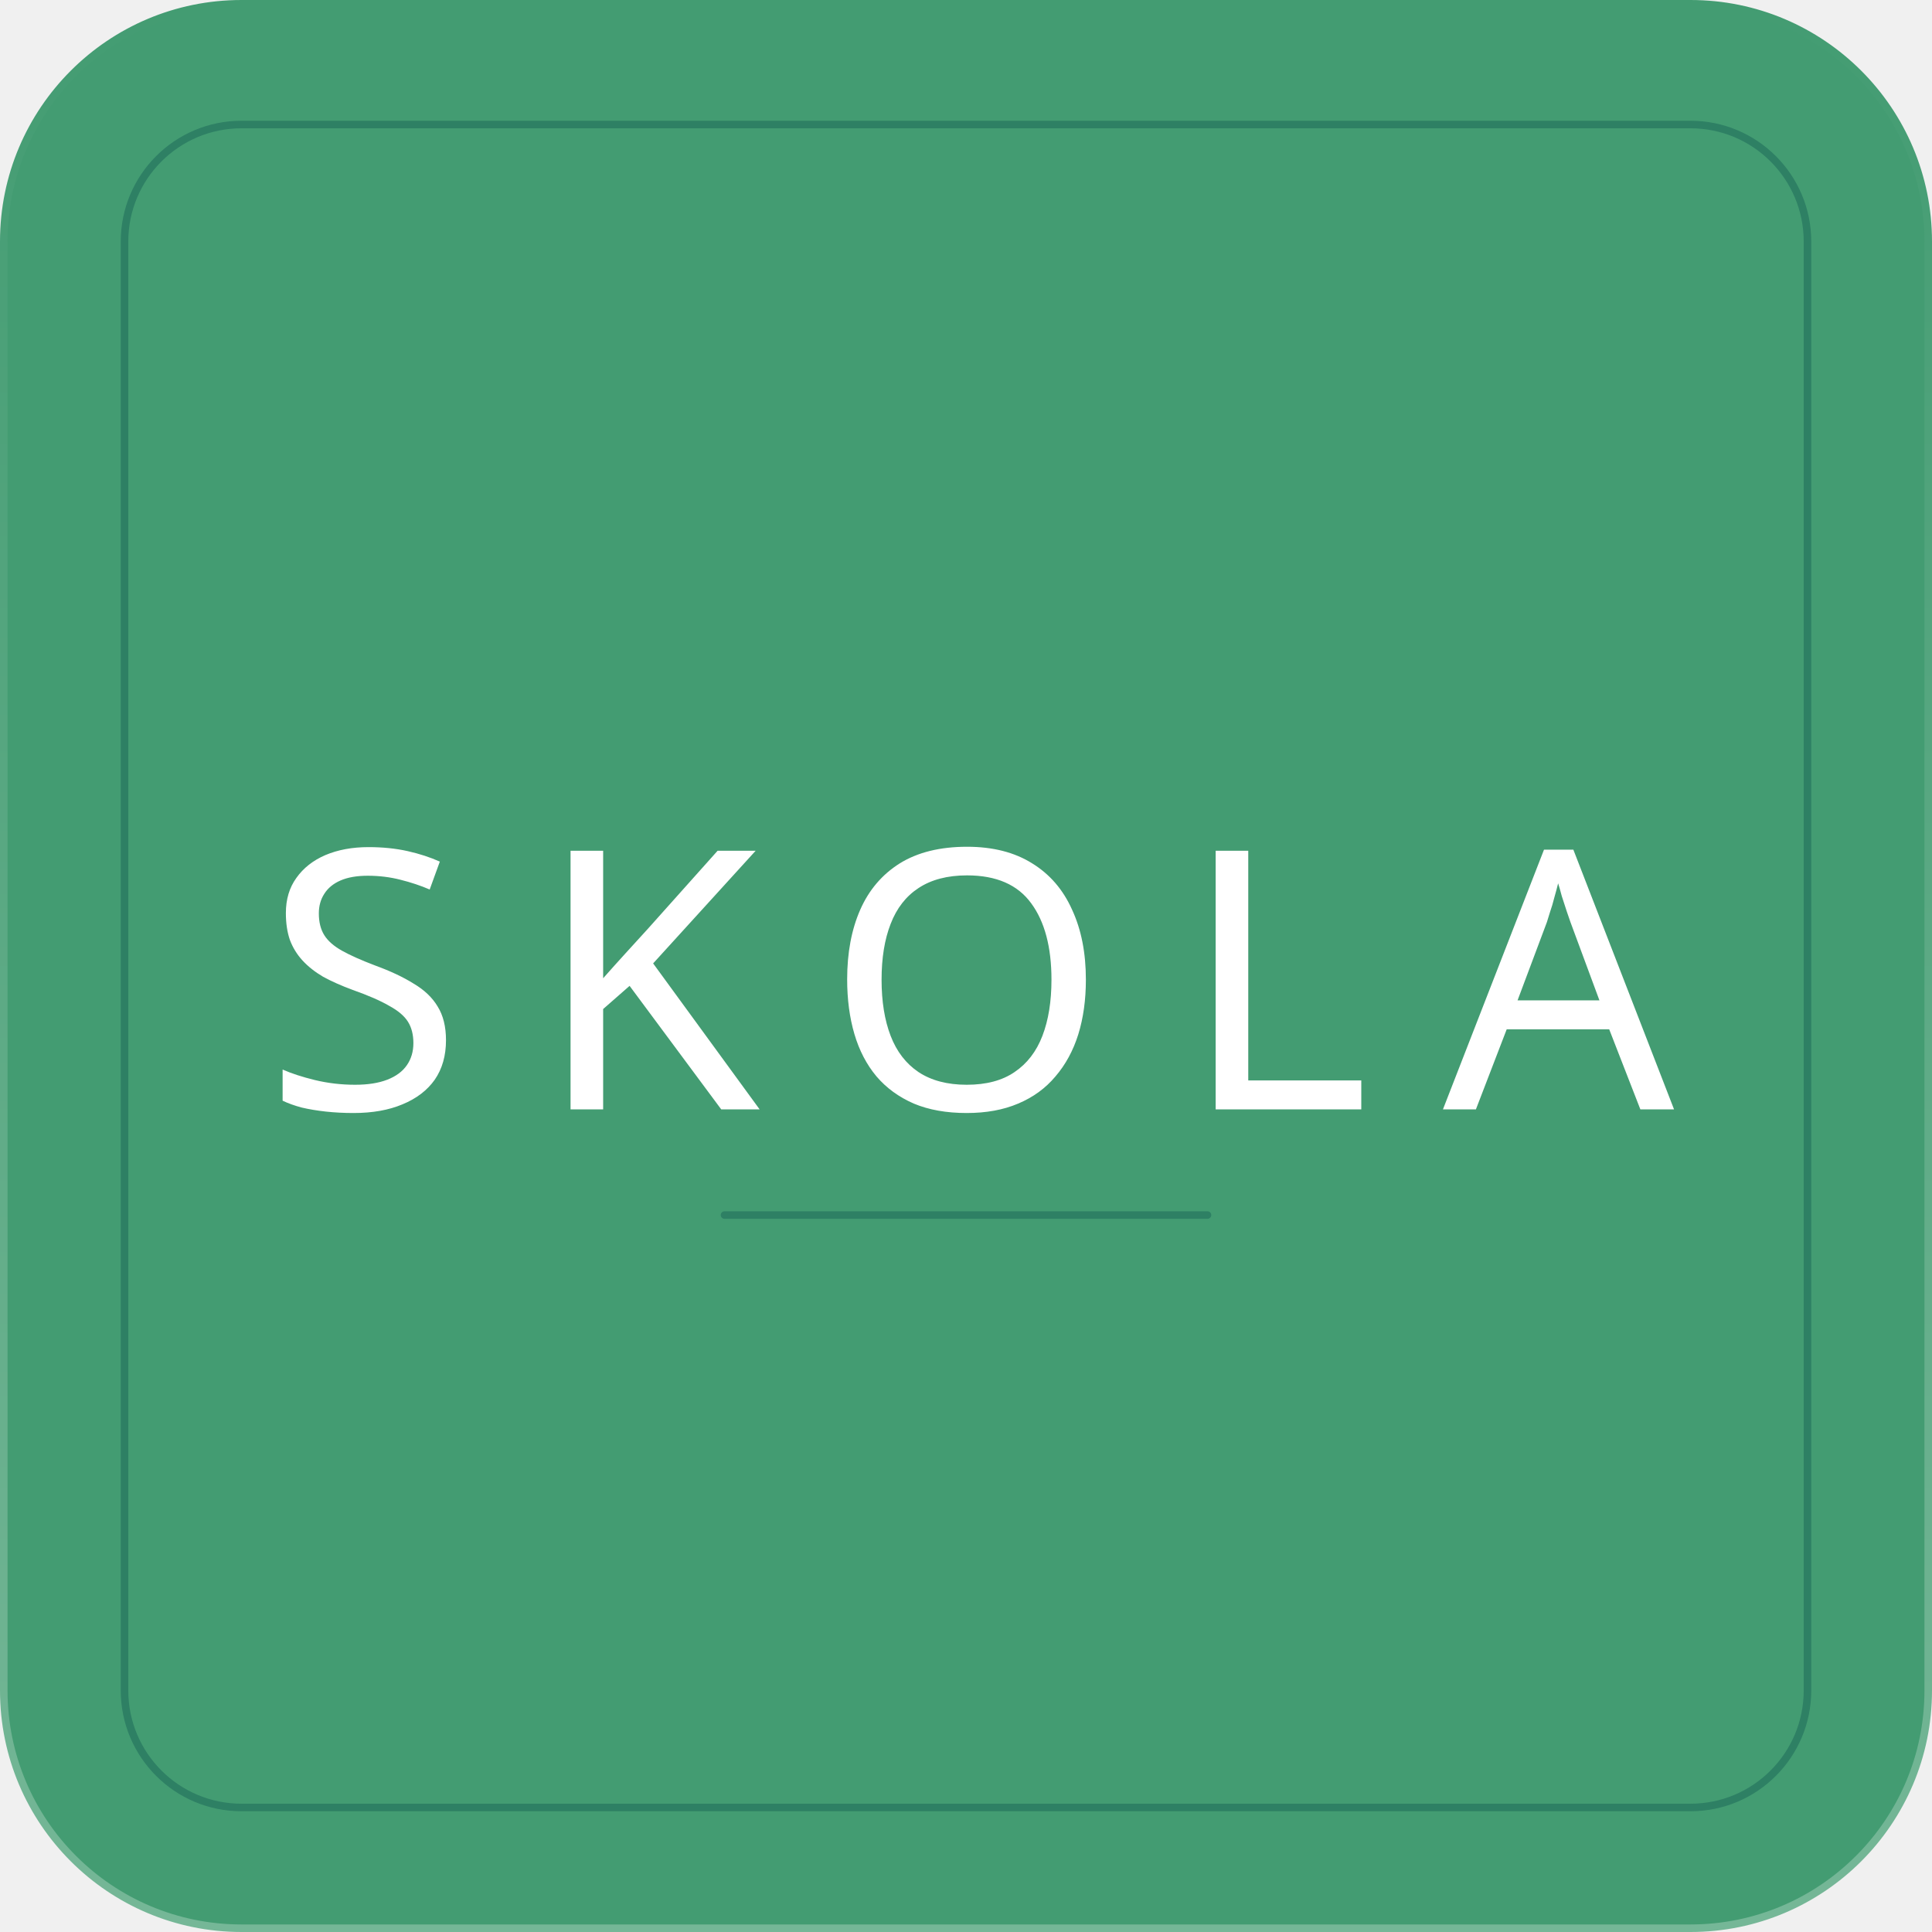
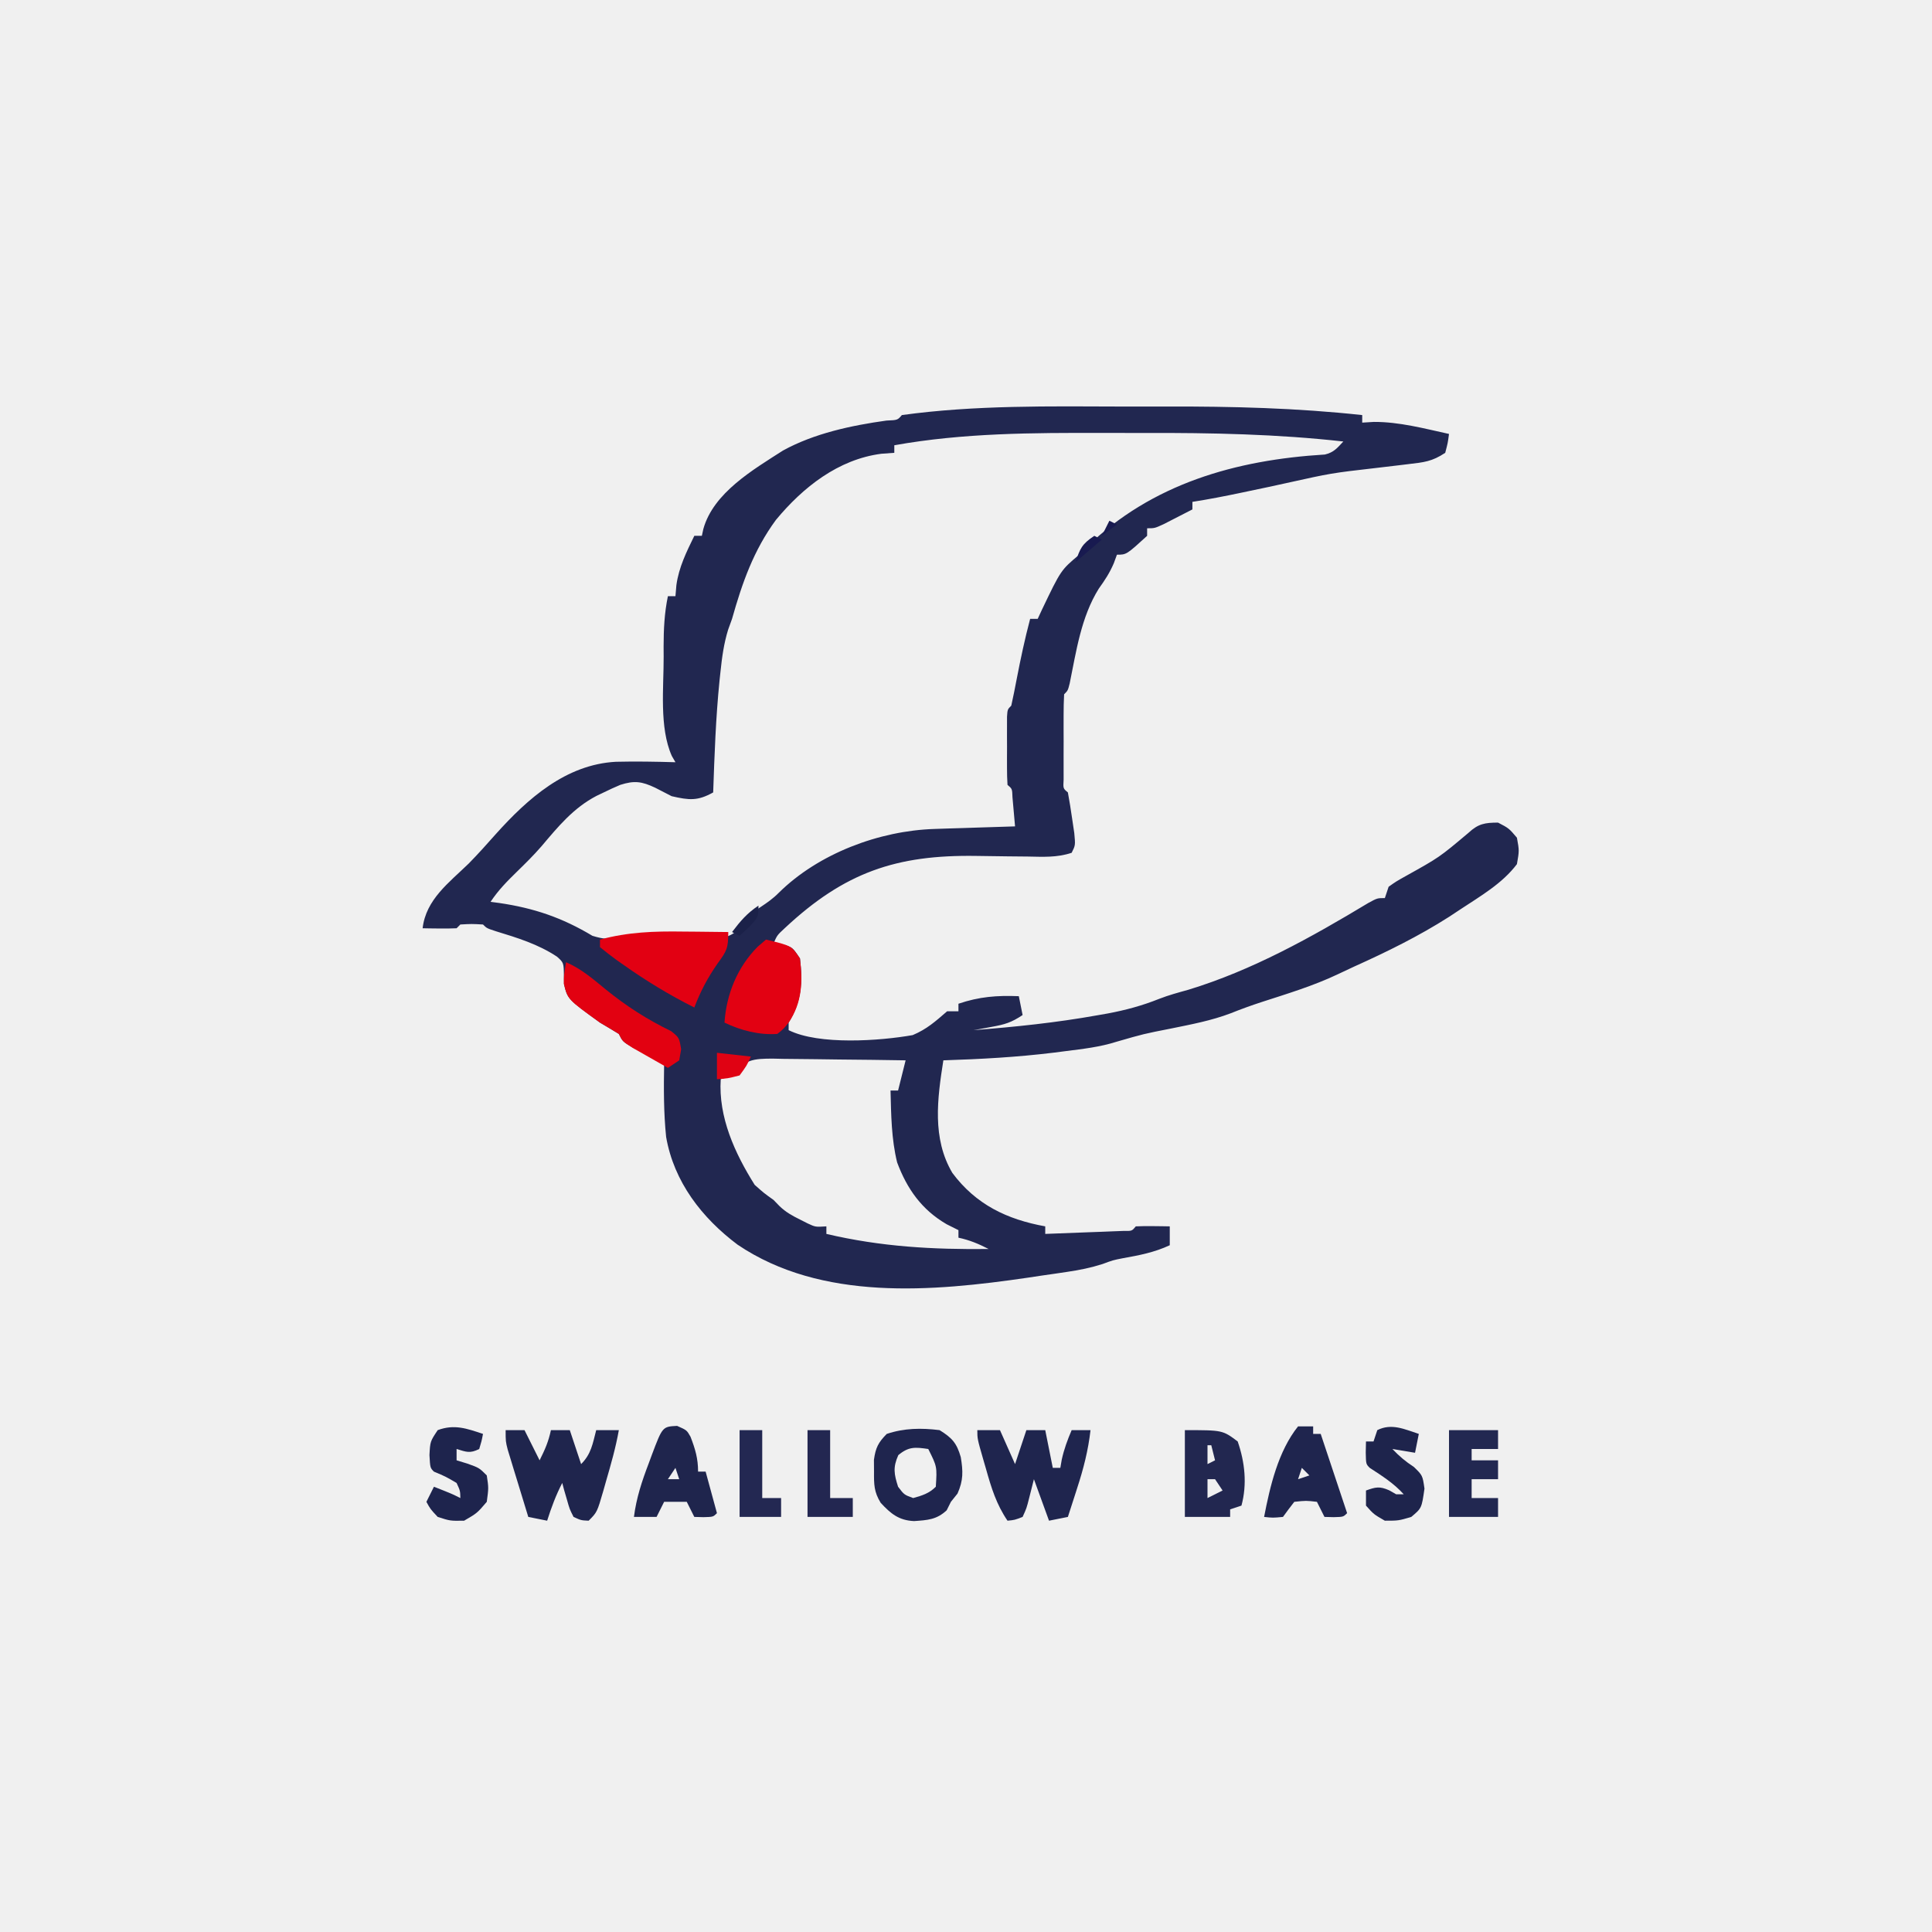
- <svg xmlns="http://www.w3.org/2000/svg" width="256" height="256" viewBox="0 0 256 256" fill="none">
-   <g clip-path="url(#clip0_103_17)">
-     <rect x="0.5" y="0.5" width="255" height="255" rx="31.5" fill="#439C72" stroke="url(#paint0_linear_103_17)" />
-     <rect x="16.5" y="16.5" width="223" height="223" rx="15.5" stroke="#2E8064" />
-     <path d="M59.096 137.832C59.096 139.88 58.6 141.624 57.608 143.064C56.616 144.472 55.192 145.56 53.336 146.328C51.512 147.096 49.352 147.48 46.856 147.48C45.576 147.48 44.344 147.416 43.16 147.288C42.008 147.16 40.952 146.984 39.992 146.76C39.032 146.504 38.184 146.2 37.448 145.848V141.72C38.6 142.232 40.024 142.696 41.72 143.112C43.448 143.528 45.224 143.736 47.048 143.736C48.744 143.736 50.168 143.512 51.32 143.064C52.472 142.616 53.336 141.976 53.912 141.144C54.488 140.312 54.776 139.336 54.776 138.216C54.776 137.096 54.536 136.152 54.056 135.384C53.576 134.616 52.744 133.912 51.56 133.272C50.408 132.6 48.792 131.896 46.712 131.16C45.24 130.616 43.944 130.04 42.824 129.432C41.736 128.792 40.824 128.072 40.088 127.272C39.352 126.472 38.792 125.56 38.408 124.536C38.056 123.512 37.88 122.328 37.88 120.984C37.88 119.16 38.344 117.608 39.272 116.328C40.2 115.016 41.48 114.008 43.112 113.304C44.776 112.6 46.68 112.248 48.824 112.248C50.712 112.248 52.44 112.424 54.008 112.776C55.576 113.128 57 113.592 58.28 114.168L56.936 117.864C55.752 117.352 54.456 116.92 53.048 116.568C51.672 116.216 50.232 116.04 48.728 116.04C47.288 116.04 46.088 116.248 45.128 116.664C44.168 117.08 43.448 117.672 42.968 118.44C42.488 119.176 42.248 120.04 42.248 121.032C42.248 122.184 42.488 123.144 42.968 123.912C43.448 124.68 44.232 125.368 45.32 125.976C46.408 126.584 47.88 127.24 49.736 127.944C51.752 128.68 53.448 129.48 54.824 130.344C56.232 131.176 57.288 132.184 57.992 133.368C58.728 134.552 59.096 136.04 59.096 137.832ZM100.656 147H95.568L83.424 130.632L79.92 133.704V147H75.6V112.728H79.92V129.624C80.88 128.536 81.856 127.448 82.848 126.36C83.84 125.272 84.832 124.184 85.824 123.096L95.088 112.728H100.128L86.544 127.656L100.656 147ZM143.885 129.816C143.885 132.472 143.549 134.888 142.877 137.064C142.205 139.208 141.197 141.064 139.853 142.632C138.541 144.2 136.893 145.4 134.909 146.232C132.957 147.064 130.685 147.48 128.093 147.48C125.405 147.48 123.069 147.064 121.085 146.232C119.101 145.368 117.453 144.168 116.141 142.632C114.829 141.064 113.853 139.192 113.213 137.016C112.573 134.84 112.253 132.424 112.253 129.768C112.253 126.248 112.829 123.176 113.981 120.552C115.133 117.928 116.877 115.88 119.213 114.408C121.581 112.936 124.557 112.2 128.141 112.2C131.565 112.2 134.445 112.936 136.781 114.408C139.117 115.848 140.877 117.896 142.061 120.552C143.277 123.176 143.885 126.264 143.885 129.816ZM116.813 129.816C116.813 132.696 117.213 135.176 118.013 137.256C118.813 139.336 120.045 140.936 121.709 142.056C123.405 143.176 125.533 143.736 128.093 143.736C130.685 143.736 132.797 143.176 134.429 142.056C136.093 140.936 137.325 139.336 138.125 137.256C138.925 135.176 139.325 132.696 139.325 129.816C139.325 125.496 138.429 122.12 136.637 119.688C134.845 117.224 132.013 115.992 128.141 115.992C125.549 115.992 123.405 116.552 121.709 117.672C120.045 118.76 118.813 120.344 118.013 122.424C117.213 124.472 116.813 126.936 116.813 129.816ZM161.081 147V112.728H165.401V143.16H180.377V147H161.081ZM217.357 147L213.229 136.392H199.645L195.565 147H191.197L204.589 112.584H208.477L221.821 147H217.357ZM208.093 122.184C207.997 121.928 207.837 121.464 207.613 120.792C207.389 120.12 207.165 119.432 206.941 118.728C206.749 117.992 206.589 117.432 206.461 117.048C206.301 117.688 206.125 118.344 205.933 119.016C205.773 119.656 205.597 120.248 205.405 120.792C205.245 121.336 205.101 121.8 204.973 122.184L201.085 132.552H211.933L208.093 122.184Z" fill="white" />
-     <path d="M96 161H160" stroke="#2E8064" stroke-linecap="round" />
-   </g>
-   <defs>
-     <linearGradient id="paint0_linear_103_17" x1="128" y1="0" x2="128" y2="256" gradientUnits="userSpaceOnUse">
-       <stop stop-color="#439C72" />
-       <stop offset="1" stop-color="#75B797" />
-     </linearGradient>
-     <clipPath id="clip0_103_17">
-       <rect width="256" height="256" fill="white" />
-     </clipPath>
-   </defs>
+ <svg xmlns="http://www.w3.org/2000/svg" version="1.1" width="512" height="512">
+   <path d="M0 0 C3.8 0.011 7.6 0.005 11.4 -0.007 C28.787 -0.051 45.991 0.378 63.299 2.261 C63.299 2.921 63.299 3.581 63.299 4.261 C64.815 4.168 64.815 4.168 66.361 4.073 C73.104 4.037 79.742 5.826 86.299 7.261 C85.986 9.636 85.986 9.636 85.299 12.261 C81.806 14.589 79.653 14.775 75.506 15.261 C74.509 15.383 74.509 15.383 73.491 15.507 C71.365 15.766 69.239 16.014 67.111 16.261 C55.095 17.645 55.095 17.645 43.299 20.261 C40.098 20.984 36.886 21.653 33.674 22.323 C32.854 22.497 32.034 22.67 31.189 22.849 C26.905 23.748 22.625 24.582 18.299 25.261 C18.299 25.921 18.299 26.581 18.299 27.261 C16.676 28.099 15.051 28.931 13.424 29.761 C12.519 30.225 11.614 30.689 10.682 31.167 C8.299 32.261 8.299 32.261 6.299 32.261 C6.299 32.921 6.299 33.581 6.299 34.261 C0.823 39.261 0.823 39.261 -1.701 39.261 C-1.973 40.003 -2.245 40.746 -2.525 41.511 C-3.632 44.099 -4.881 45.987 -6.514 48.261 C-11.21 55.8 -12.465 64.789 -14.224 73.378 C-14.701 75.261 -14.701 75.261 -15.701 76.261 C-15.801 78.102 -15.832 79.948 -15.834 81.792 C-15.836 83.472 -15.836 83.472 -15.838 85.187 C-15.834 86.366 -15.83 87.546 -15.826 88.761 C-15.83 89.94 -15.834 91.12 -15.838 92.335 C-15.837 93.455 -15.835 94.575 -15.834 95.729 C-15.832 97.283 -15.832 97.283 -15.831 98.868 C-15.971 101.214 -15.971 101.214 -14.701 102.261 C-14.276 104.565 -13.91 106.88 -13.576 109.198 C-13.388 110.465 -13.2 111.733 -13.006 113.038 C-12.701 116.261 -12.701 116.261 -13.701 118.261 C-17.612 119.564 -21.288 119.325 -25.357 119.253 C-27.12 119.235 -28.883 119.218 -30.646 119.202 C-33.413 119.171 -36.18 119.136 -38.946 119.089 C-60.177 118.75 -73.889 123.442 -89.654 138.159 C-91.743 140.09 -91.743 140.09 -92.701 142.261 C-91.526 142.415 -91.526 142.415 -90.326 142.573 C-87.701 143.261 -87.701 143.261 -85.701 146.261 C-84.934 152.606 -85.3 157.733 -88.701 163.261 C-88.701 163.921 -88.701 164.581 -88.701 165.261 C-80.665 169.279 -64.418 168.098 -55.826 166.573 C-52.059 164.991 -49.783 162.923 -46.701 160.261 C-45.711 160.261 -44.721 160.261 -43.701 160.261 C-43.701 159.601 -43.701 158.941 -43.701 158.261 C-38.214 156.393 -33.479 156.025 -27.701 156.261 C-27.371 157.911 -27.041 159.561 -26.701 161.261 C-29.706 163.264 -31.411 163.753 -34.889 164.386 C-35.79 164.553 -36.691 164.721 -37.619 164.894 C-38.306 165.015 -38.993 165.136 -39.701 165.261 C-28.68 164.404 -17.776 163.276 -6.889 161.323 C-5.54 161.087 -5.54 161.087 -4.164 160.846 C0.609 159.954 5.006 158.762 9.513 156.959 C12.017 155.98 14.585 155.292 17.174 154.573 C34.15 149.413 49.812 140.66 64.936 131.546 C67.299 130.261 67.299 130.261 69.299 130.261 C69.629 129.271 69.959 128.281 70.299 127.261 C72.268 125.866 72.268 125.866 74.799 124.448 C83.728 119.477 83.728 119.477 91.486 112.948 C94.051 110.561 95.824 110.261 99.299 110.261 C102.174 111.761 102.174 111.761 104.299 114.261 C104.924 117.698 104.924 117.698 104.299 121.261 C100.447 126.397 94.603 129.754 89.299 133.261 C88.328 133.903 87.358 134.545 86.357 135.206 C78.256 140.377 69.857 144.5 61.105 148.441 C59.678 149.089 58.262 149.76 56.85 150.44 C50.372 153.52 43.51 155.585 36.701 157.796 C33.911 158.702 31.189 159.693 28.467 160.784 C23.347 162.733 18.029 163.732 12.674 164.823 C5.38 166.257 5.38 166.257 -1.748 168.315 C-6.191 169.738 -10.707 170.24 -15.326 170.823 C-16.328 170.953 -17.33 171.082 -18.362 171.215 C-28.123 172.416 -37.876 172.949 -47.701 173.261 C-49.288 183.394 -50.743 193.945 -45.307 203.112 C-39.044 211.493 -30.856 215.421 -20.701 217.261 C-20.701 217.921 -20.701 218.581 -20.701 219.261 C-16.888 219.123 -13.076 218.974 -9.264 218.823 C-8.175 218.784 -7.086 218.745 -5.965 218.704 C-4.413 218.641 -4.413 218.641 -2.83 218.577 C-1.872 218.54 -0.913 218.504 0.074 218.466 C2.27 218.502 2.27 218.502 3.299 217.261 C4.818 217.189 6.341 217.177 7.861 217.198 C8.688 217.207 9.514 217.216 10.365 217.226 C11.003 217.237 11.641 217.249 12.299 217.261 C12.299 218.911 12.299 220.561 12.299 222.261 C8.267 224.142 4.244 224.927 -0.104 225.698 C-2.763 226.219 -2.763 226.219 -5.486 227.231 C-8.595 228.227 -11.511 228.818 -14.736 229.296 C-15.877 229.465 -17.017 229.635 -18.191 229.81 C-19.37 229.979 -20.549 230.149 -21.764 230.323 C-22.915 230.497 -24.067 230.67 -25.254 230.849 C-50.617 234.561 -79.96 237.143 -102.229 222.116 C-111.712 215 -119.104 205.46 -121.17 193.562 C-121.829 187.144 -121.813 180.705 -121.701 174.261 C-122.484 173.851 -123.266 173.441 -124.072 173.019 C-125.084 172.48 -126.096 171.941 -127.139 171.386 C-128.148 170.852 -129.157 170.318 -130.197 169.769 C-132.701 168.261 -132.701 168.261 -133.701 166.261 C-135.356 165.242 -137.025 164.245 -138.701 163.261 C-147.269 157.028 -147.269 157.028 -148.221 153.136 C-148.235 152.455 -148.249 151.774 -148.264 151.073 C-148.301 147.39 -148.301 147.39 -150.092 145.788 C-155.047 142.495 -160.605 140.784 -166.26 139.058 C-168.701 138.261 -168.701 138.261 -169.701 137.261 C-172.701 137.094 -172.701 137.094 -175.701 137.261 C-176.031 137.591 -176.361 137.921 -176.701 138.261 C-178.22 138.333 -179.743 138.345 -181.264 138.323 C-182.09 138.314 -182.916 138.305 -183.768 138.296 C-184.406 138.284 -185.044 138.273 -185.701 138.261 C-184.829 130.626 -178.687 126.164 -173.451 121.073 C-170.987 118.553 -168.659 115.965 -166.326 113.323 C-157.875 103.909 -147.753 94.863 -134.496 94.141 C-129.227 94.012 -123.969 94.106 -118.701 94.261 C-119.018 93.713 -119.335 93.165 -119.662 92.601 C-123.032 85.013 -121.796 74.514 -121.826 66.323 C-121.831 65.424 -121.836 64.524 -121.84 63.597 C-121.829 59.038 -121.632 54.747 -120.701 50.261 C-120.041 50.261 -119.381 50.261 -118.701 50.261 C-118.619 49.291 -118.536 48.322 -118.451 47.323 C-117.801 42.59 -115.778 38.521 -113.701 34.261 C-113.041 34.261 -112.381 34.261 -111.701 34.261 C-111.572 33.665 -111.443 33.07 -111.311 32.456 C-108.645 22.853 -98.136 16.749 -90.193 11.651 C-81.909 7.102 -72.071 5.009 -62.775 3.714 C-59.834 3.593 -59.834 3.593 -58.701 2.261 C-39.361 -0.408 -19.483 -0.059 0 0 Z M-60.701 10.261 C-60.701 10.921 -60.701 11.581 -60.701 12.261 C-61.836 12.343 -62.97 12.426 -64.139 12.511 C-75.567 14 -84.885 21.374 -92.076 30.046 C-98.002 38.123 -101.002 46.704 -103.701 56.261 C-104.045 57.213 -104.39 58.166 -104.744 59.147 C-105.875 62.826 -106.37 66.45 -106.764 70.261 C-106.846 71.022 -106.928 71.784 -107.013 72.569 C-108.013 82.438 -108.358 92.351 -108.701 102.261 C-112.811 104.561 -115.055 104.327 -119.701 103.261 C-121.167 102.526 -122.625 101.775 -124.076 101.011 C-127.633 99.341 -129.567 99.059 -133.326 100.261 C-134.804 100.884 -136.264 101.55 -137.701 102.261 C-138.343 102.568 -138.985 102.874 -139.646 103.19 C-145.795 106.411 -149.831 111.37 -154.229 116.565 C-156.272 118.918 -158.47 121.087 -160.701 123.261 C-163.373 125.87 -165.627 128.149 -167.701 131.261 C-166.951 131.359 -166.201 131.457 -165.428 131.558 C-156.183 132.908 -148.695 135.464 -140.701 140.261 C-137.765 141.164 -135.962 141.307 -132.924 140.771 C-129.703 140.261 -126.823 140.222 -123.568 140.339 C-121.865 140.378 -121.865 140.378 -120.127 140.417 C-117.751 140.48 -115.376 140.558 -113.002 140.651 C-111.869 140.672 -110.736 140.693 -109.568 140.714 C-108.538 140.746 -107.508 140.779 -106.447 140.812 C-102.717 140.063 -101.793 138.331 -99.701 135.261 C-97.885 133.784 -97.885 133.784 -96.139 132.636 C-94.364 131.458 -92.808 130.369 -91.311 128.851 C-80.772 118.44 -64.696 112.411 -50.088 111.944 C-48.841 111.902 -47.594 111.861 -46.309 111.817 C-44.368 111.758 -44.368 111.758 -42.389 111.698 C-41.076 111.655 -39.763 111.612 -38.41 111.567 C-35.174 111.461 -31.938 111.359 -28.701 111.261 C-28.842 109.614 -28.989 107.969 -29.139 106.323 C-29.26 104.948 -29.26 104.948 -29.385 103.546 C-29.462 101.299 -29.462 101.299 -30.701 100.261 C-30.8 98.784 -30.832 97.303 -30.834 95.823 C-30.835 94.929 -30.837 94.034 -30.838 93.112 C-30.834 92.171 -30.83 91.23 -30.826 90.261 C-30.83 89.32 -30.834 88.379 -30.838 87.409 C-30.836 86.067 -30.836 86.067 -30.834 84.698 C-30.833 83.872 -30.832 83.046 -30.831 82.194 C-30.701 80.261 -30.701 80.261 -29.701 79.261 C-29.182 76.909 -28.708 74.564 -28.264 72.198 C-27.228 66.839 -26.101 61.537 -24.701 56.261 C-24.041 56.261 -23.381 56.261 -22.701 56.261 C-22.326 55.453 -21.951 54.644 -21.564 53.812 C-16.553 43.346 -16.553 43.346 -11.701 39.261 C-10.742 38.271 -10.742 38.271 -9.764 37.261 C7.594 20.429 29.773 14.148 53.411 12.713 C55.788 12.143 56.653 11.014 58.299 9.261 C40.756 7.299 23.346 6.946 5.719 7 C1.983 7.011 -1.753 7.005 -5.49 6.993 C-23.957 6.945 -42.463 6.988 -60.701 10.261 Z M-103.701 177.261 C-104.691 177.591 -105.681 177.921 -106.701 178.261 C-107.343 188.311 -102.982 197.853 -97.701 206.261 C-95.249 208.439 -95.249 208.439 -92.701 210.261 C-92.186 210.793 -91.67 211.326 -91.139 211.874 C-89.456 213.497 -87.793 214.414 -85.701 215.448 C-85.021 215.792 -84.34 216.137 -83.639 216.491 C-81.584 217.445 -81.584 217.445 -78.701 217.261 C-78.701 217.921 -78.701 218.581 -78.701 219.261 C-64.202 222.671 -50.509 223.419 -35.701 223.261 C-38.363 221.885 -40.764 220.89 -43.701 220.261 C-43.701 219.601 -43.701 218.941 -43.701 218.261 C-44.732 217.745 -45.764 217.229 -46.826 216.698 C-53.404 212.884 -57.314 207.371 -59.955 200.304 C-61.482 194.074 -61.543 187.649 -61.701 181.261 C-61.041 181.261 -60.381 181.261 -59.701 181.261 C-59.041 178.621 -58.381 175.981 -57.701 173.261 C-63.609 173.162 -69.517 173.089 -75.426 173.041 C-77.436 173.021 -79.445 172.994 -81.455 172.959 C-84.345 172.91 -87.233 172.888 -90.123 172.87 C-91.021 172.849 -91.919 172.829 -92.844 172.808 C-97.973 172.806 -100.379 172.999 -103.701 177.261 Z " fill="#212750" transform="translate(297.7012,107.7393)" />
+   <path d="M0 0 C1.98 0 3.96 0 6 0 C7.32 2.97 8.64 5.94 10 9 C10.99 6.03 11.98 3.06 13 0 C14.65 0 16.3 0 18 0 C18.66 3.3 19.32 6.6 20 10 C20.66 10 21.32 10 22 10 C22.124 9.278 22.247 8.556 22.375 7.812 C22.99 5.043 23.884 2.603 25 0 C26.65 0 28.3 0 30 0 C29.383 5.394 28.121 10.284 26.438 15.438 C26.204 16.169 25.97 16.901 25.729 17.654 C25.157 19.438 24.579 21.219 24 23 C22.35 23.33 20.7 23.66 19 24 C17.68 20.37 16.36 16.74 15 13 C14.588 14.629 14.175 16.259 13.75 17.938 C13.047 20.715 13.047 20.715 12 23 C9.891 23.816 9.891 23.816 8 24 C5.054 19.671 3.711 15.292 2.312 10.312 C2.088 9.541 1.863 8.769 1.631 7.975 C0 2.299 0 2.299 0 0 Z " fill="#1F254E" transform="translate(259,379)" />
+   <path d="M0 0 C1.65 0 3.3 0 5 0 C6.32 2.64 7.64 5.28 9 8 C10.461 5.077 11.341 3.075 12 0 C13.65 0 15.3 0 17 0 C17.99 2.97 18.98 5.94 20 9 C22.686 6.314 23.06 3.624 24 0 C25.98 0 27.96 0 30 0 C29.173 4.658 27.882 9.151 26.562 13.688 C26.345 14.459 26.128 15.231 25.904 16.025 C24.235 21.765 24.235 21.765 22 24 C19.984 23.91 19.984 23.91 18 23 C16.953 20.934 16.953 20.934 16.25 18.438 C16.008 17.611 15.765 16.785 15.516 15.934 C15.345 15.296 15.175 14.657 15 14 C13.316 17.255 12.112 20.505 11 24 C9.35 23.67 7.7 23.34 6 23 C4.993 19.731 3.996 16.46 3 13.188 C2.714 12.259 2.428 11.33 2.133 10.373 C1.862 9.48 1.591 8.588 1.312 7.668 C1.061 6.846 0.81 6.024 0.551 5.177 C0 3 0 3 0 0 Z " fill="#1F254D" transform="translate(134,379)" />
+   <path d="M0 0 C1.728 0.014 1.728 0.014 3.49 0.027 C6.306 0.051 9.122 0.083 11.938 0.125 C11.938 4.446 11.545 5.122 9.125 8.438 C6.469 12.231 4.591 15.809 2.938 20.125 C-3.625 16.83 -9.763 13.111 -15.75 8.875 C-16.374 8.439 -16.998 8.003 -17.641 7.553 C-19.155 6.464 -20.615 5.3 -22.062 4.125 C-22.062 3.465 -22.062 2.805 -22.062 2.125 C-14.601 0.115 -7.702 -0.116 0 0 Z " fill="#E20012" transform="translate(181.0625,246.875)" />
+   <path d="M0 0 C6.75 1.625 6.75 1.625 9 5 C9.751 11.209 9.58 16.697 6 22 C4.668 23.668 4.668 23.668 3 25 C-1.815 25.334 -6.682 24.09 -11 22 C-10.509 14.465 -7.577 7.279 -2.188 1.875 C-1.466 1.256 -0.744 0.637 0 0 Z " fill="#E20112" transform="translate(203,249)" />
+   <path d="M0 0 C3.294 2.042 4.552 3.431 5.617 7.16 C6.232 10.92 6.314 13.294 4.75 16.812 C4.173 17.534 3.595 18.256 3 19 C2.629 19.742 2.257 20.485 1.875 21.25 C-0.789 23.736 -3.215 23.858 -6.781 24.102 C-10.819 23.917 -12.955 22.129 -15.609 19.262 C-17.395 16.358 -17.4 14.39 -17.375 11 C-17.383 9.969 -17.39 8.938 -17.398 7.875 C-16.952 4.656 -16.264 3.296 -14 1 C-9.357 -0.548 -4.844 -0.602 0 0 Z M-10.938 6.625 C-12.392 9.876 -12.074 11.635 -11 15 C-9.385 17.129 -9.385 17.129 -7 18 C-4.607 17.332 -2.779 16.779 -1 15 C-0.661 9.673 -0.661 9.673 -3 5 C-6.46 4.485 -8.207 4.335 -10.938 6.625 Z " fill="#1F254E" transform="translate(249,379)" />
+   <path d="M0 0 C10 0 10 0 14 3 C15.911 8.508 16.531 14.337 15 20 C14.01 20.33 13.02 20.66 12 21 C12 21.66 12 22.32 12 23 C8.04 23 4.08 23 0 23 C0 15.41 0 7.82 0 0 Z M6 4 C6 5.65 6 7.3 6 9 C6.66 8.67 7.32 8.34 8 8 C7.67 6.68 7.34 5.36 7 4 C6.67 4 6.34 4 6 4 Z M6 13 C6 14.65 6 16.3 6 18 C7.32 17.34 8.64 16.68 10 16 C9.34 15.01 8.68 14.02 8 13 C7.34 13 6.68 13 6 13 Z " fill="#222750" transform="translate(314,379)" />
+   <path d="M0 0 C2.562 1.125 2.562 1.125 3.555 2.875 C4.803 6.108 5.562 8.634 5.562 12.125 C6.223 12.125 6.883 12.125 7.562 12.125 C8.553 15.755 9.543 19.385 10.562 23.125 C9.562 24.125 9.562 24.125 7 24.188 C6.196 24.167 5.391 24.146 4.562 24.125 C3.902 22.805 3.243 21.485 2.562 20.125 C0.583 20.125 -1.397 20.125 -3.438 20.125 C-4.098 21.445 -4.758 22.765 -5.438 24.125 C-7.418 24.125 -9.398 24.125 -11.438 24.125 C-10.792 19.054 -9.311 14.618 -7.5 9.875 C-7.235 9.156 -6.97 8.436 -6.697 7.695 C-3.868 0.198 -3.868 0.198 0 0 Z M-0.438 11.125 C-1.427 12.61 -1.427 12.61 -2.438 14.125 C-1.448 14.125 -0.458 14.125 0.562 14.125 C0.233 13.135 -0.098 12.145 -0.438 11.125 Z " fill="#1F254D" transform="translate(179.4375,377.875)" />
+   <path d="M0 0 C1.32 0 2.64 0 4 0 C4 0.66 4 1.32 4 2 C4.66 2 5.32 2 6 2 C8.333 9 10.667 16 13 23 C12 24 12 24 9.438 24.062 C8.633 24.042 7.829 24.021 7 24 C6.34 22.68 5.68 21.36 5 20 C2.126 19.666 2.126 19.666 -1 20 C-2.026 21.313 -3.027 22.647 -4 24 C-6.688 24.25 -6.688 24.25 -9 24 C-7.431 15.893 -5.264 6.58 0 0 Z M1 11 C0.67 11.99 0.34 12.98 0 14 C0.99 13.67 1.98 13.34 3 13 C2.34 12.34 1.68 11.68 1 11 Z " fill="#1F254E" transform="translate(344,378)" />
+   <path d="M0 0 C4.016 1.703 7.158 4.451 10.5 7.188 C16.019 11.667 21.46 15.15 27.867 18.27 C30 20 30 20 30.508 23.074 C30.34 24.04 30.173 25.005 30 26 C29.01 26.66 28.02 27.32 27 28 C25.017 26.881 23.039 25.755 21.062 24.625 C19.96 23.999 18.858 23.372 17.723 22.727 C15 21 15 21 14 19 C12.346 17.98 10.677 16.983 9 16 C0.474 9.887 0.474 9.887 -0.578 5.699 C-0.562 3.5 -0.562 3.5 0 0 Z " fill="#E20111" transform="translate(150,255)" />
+   <path d="M0 0 C-0.375 1.938 -0.375 1.938 -1 4 C-3.491 5.245 -4.411 4.777 -7 4 C-7 4.99 -7 5.98 -7 7 C-5.577 7.433 -5.577 7.433 -4.125 7.875 C-1 9 -1 9 1 11 C1.5 14.312 1.5 14.312 1 18 C-1.562 21 -1.562 21 -5 23 C-8.688 23.062 -8.688 23.062 -12 22 C-13.938 19.938 -13.938 19.938 -15 18 C-14.34 16.68 -13.68 15.36 -13 14 C-8.25 15.875 -8.25 15.875 -6 17 C-6.04 15.077 -6.04 15.077 -7 13 C-9.95 11.275 -9.95 11.275 -13 10 C-14 9 -14 9 -14.188 5.625 C-14 2 -14 2 -12 -1 C-7.611 -2.63 -4.323 -1.441 0 0 Z " fill="#1E244D" transform="translate(128,380)" />
+   <path d="M0 0 C-0.33 1.65 -0.66 3.3 -1 5 C-3.97 4.505 -3.97 4.505 -7 4 C-5.183 5.913 -3.547 7.295 -1.312 8.75 C1 11 1 11 1.5 14.5 C0.759 19.686 0.759 19.686 -2 22 C-5.375 23 -5.375 23 -9 23 C-11.938 21.312 -11.938 21.312 -14 19 C-14 17.68 -14 16.36 -14 15 C-11.45 14.089 -10.404 13.822 -7.875 14.938 C-6.947 15.463 -6.947 15.463 -6 16 C-5.34 16 -4.68 16 -4 16 C-6.625 13.084 -9.729 11.134 -13 9 C-14 8 -14 8 -14.062 4.938 C-14.042 3.968 -14.021 2.999 -14 2 C-13.34 2 -12.68 2 -12 2 C-11.67 1.01 -11.34 0.02 -11 -1 C-7.211 -2.895 -3.806 -1.244 0 0 Z " fill="#1E244C" transform="translate(376,380)" />
+   <path d="M0 0 C4.29 0 8.58 0 13 0 C13 1.65 13 3.3 13 5 C10.69 5 8.38 5 6 5 C6 5.99 6 6.98 6 8 C8.31 8 10.62 8 13 8 C13 9.65 13 11.3 13 13 C10.69 13 8.38 13 6 13 C6 14.65 6 16.3 6 18 C8.31 18 10.62 18 13 18 C13 19.65 13 21.3 13 23 C8.71 23 4.42 23 0 23 C0 15.41 0 7.82 0 0 Z " fill="#222851" transform="translate(384,379)" />
+   <path d="M0 0 C1.98 0 3.96 0 6 0 C6 5.94 6 11.88 6 18 C7.98 18 9.96 18 12 18 C12 19.65 12 21.3 12 23 C8.04 23 4.08 23 0 23 C0 15.41 0 7.82 0 0 Z " fill="#232751" transform="translate(214,379)" />
+   <path d="M0 0 C1.98 0 3.96 0 6 0 C6 5.94 6 11.88 6 18 C7.65 18 9.3 18 11 18 C11 19.65 11 21.3 11 23 C7.37 23 3.74 23 0 23 C0 15.41 0 7.82 0 0 Z " fill="#232852" transform="translate(196,379)" />
+   <path d="M0 0 C2.97 0.33 5.94 0.66 9 1 C7.875 3.438 7.875 3.438 6 6 C2.812 6.812 2.812 6.812 0 7 C0 4.69 0 2.38 0 0 Z " fill="#E00213" transform="translate(190,279)" />
+   <path d="M0 0 C0.66 0.33 1.32 0.66 2 1 C0.68 1.99 -0.64 2.98 -2 4 C-1.34 2.68 -0.68 1.36 0 0 Z M-4 4 C-3.34 4.33 -2.68 4.66 -2 5 C-5.465 7.97 -5.465 7.97 -9 11 C-7.75 7.347 -7.329 6.219 -4 4 Z " fill="#181A50" transform="translate(294,138)" />
+   <path d="M0 0 C0 3 0 3 -2.5 5.688 C-3.325 6.451 -4.15 7.214 -5 8 C-5.66 7.67 -6.32 7.34 -7 7 C-4.781 4.092 -3.07 2.047 0 0 Z " fill="#1B2149" transform="translate(201,240)" />
</svg>
